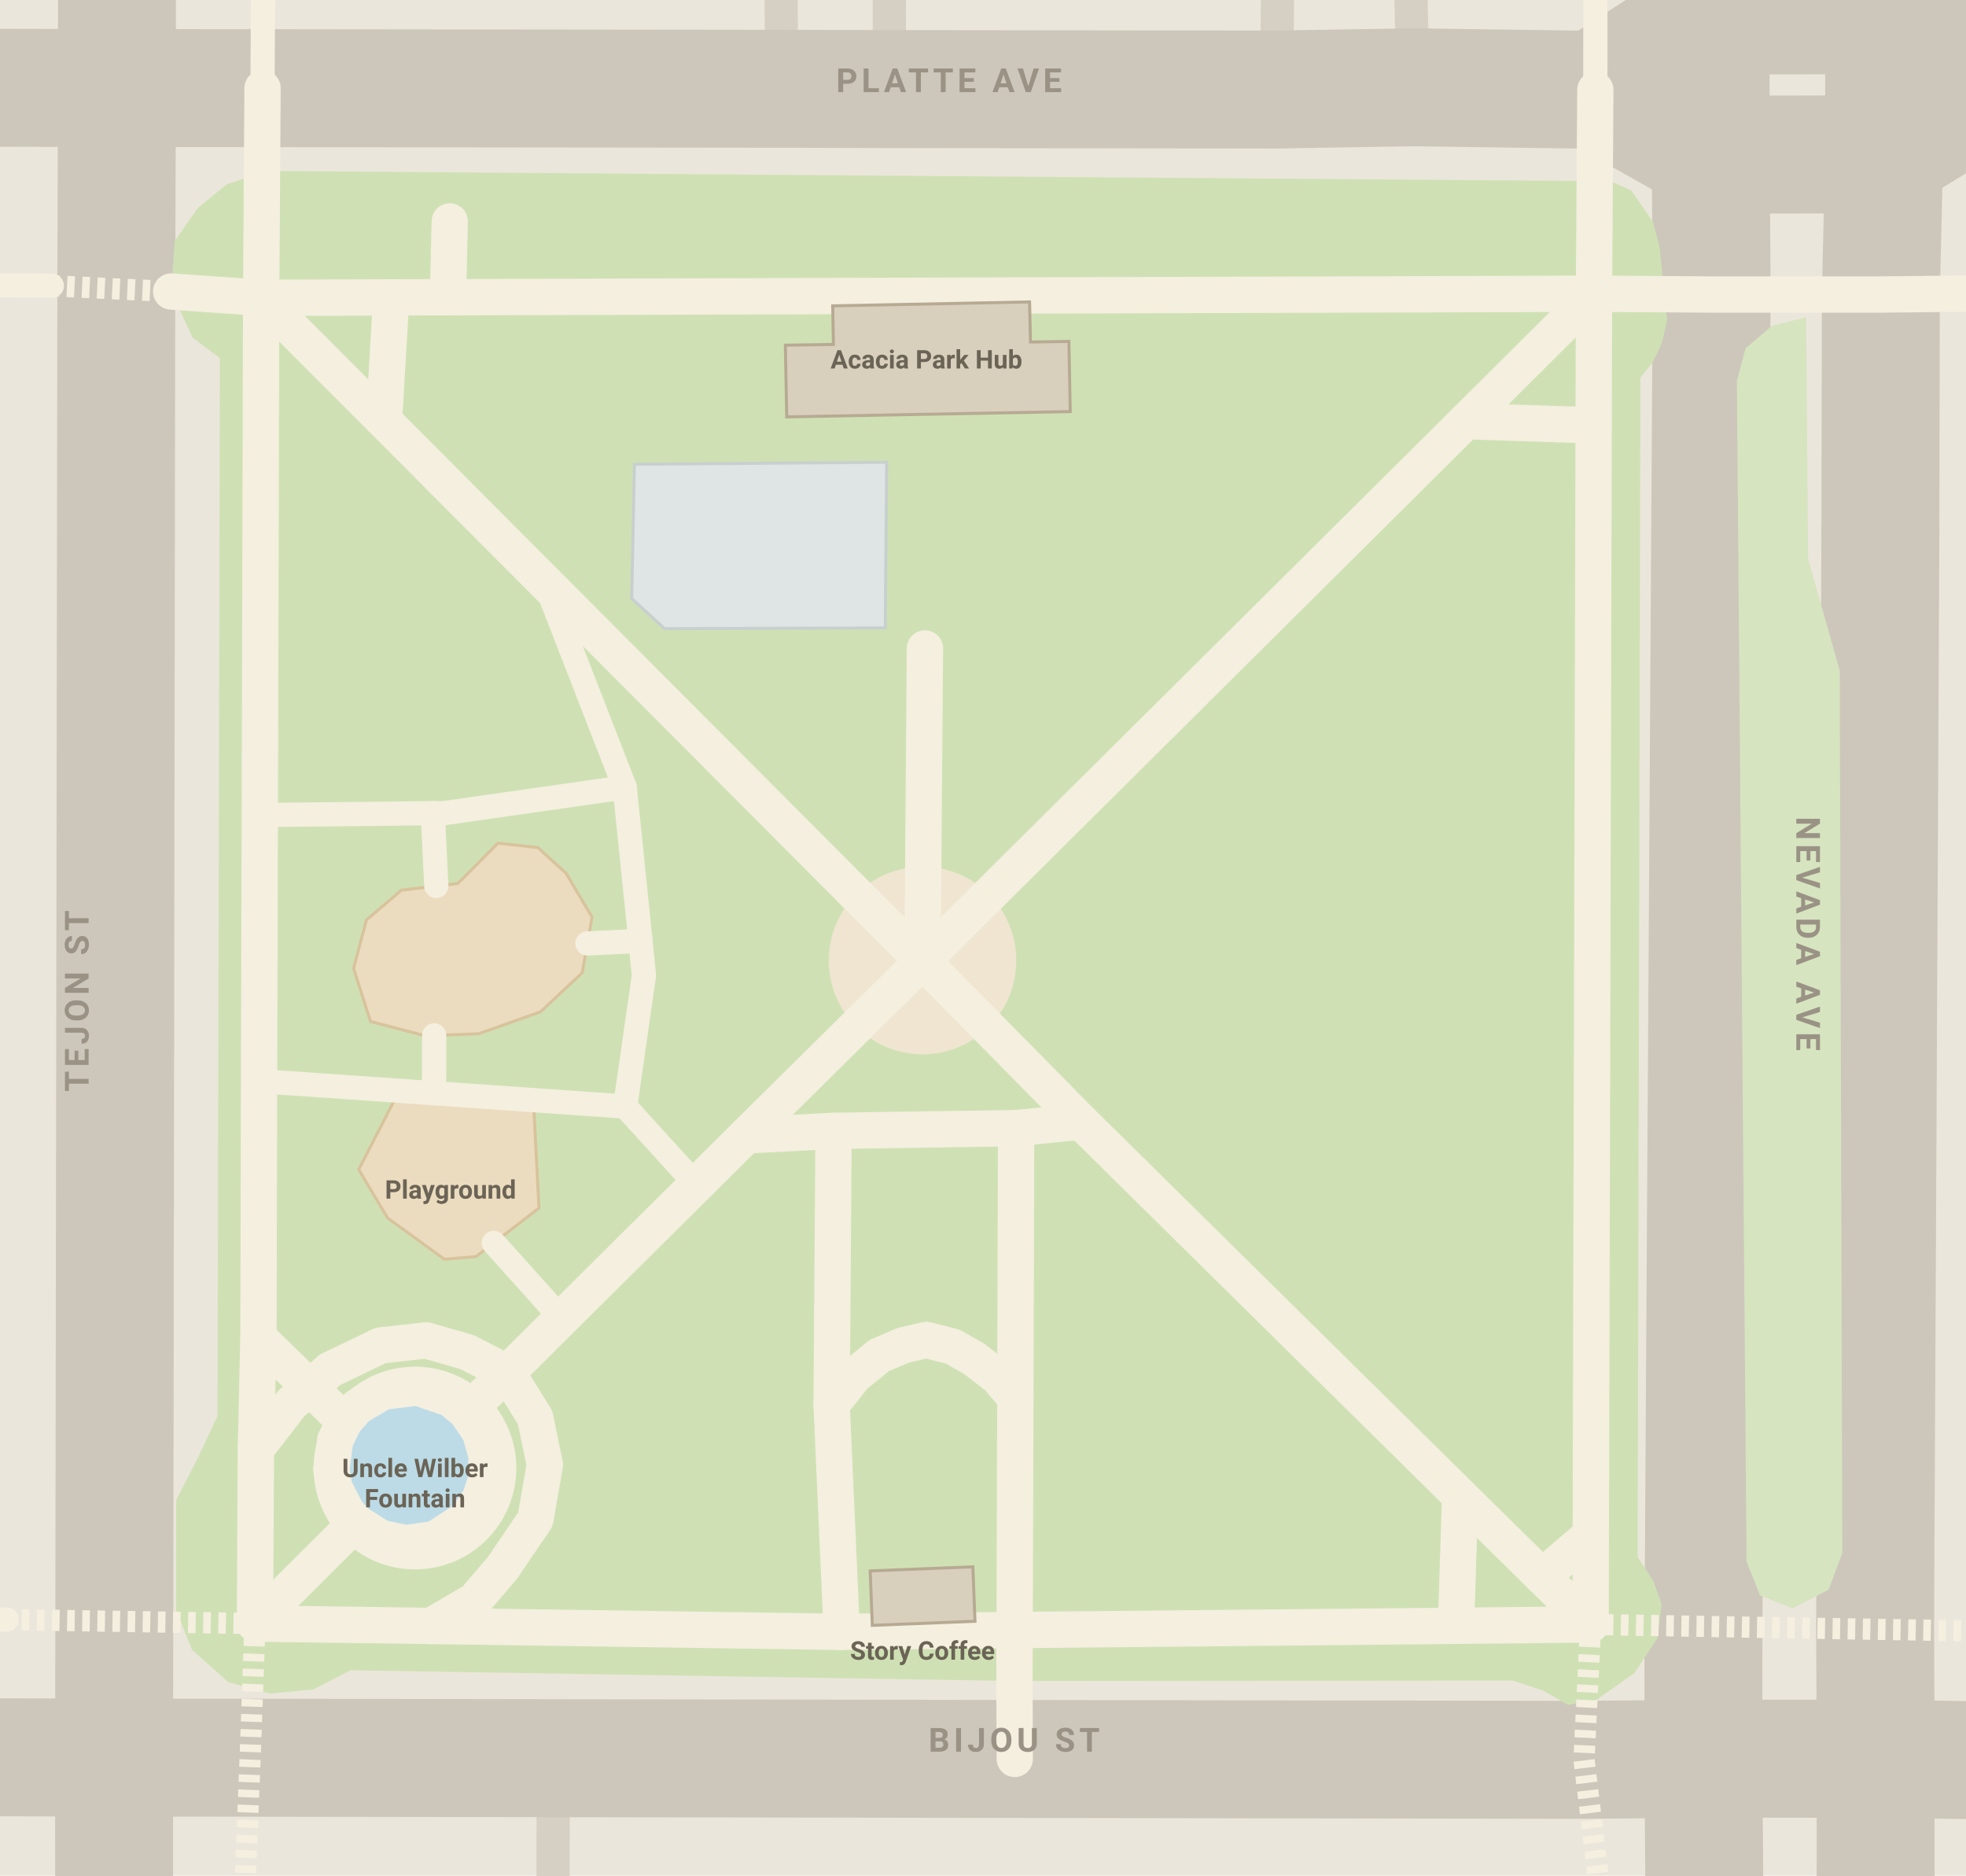
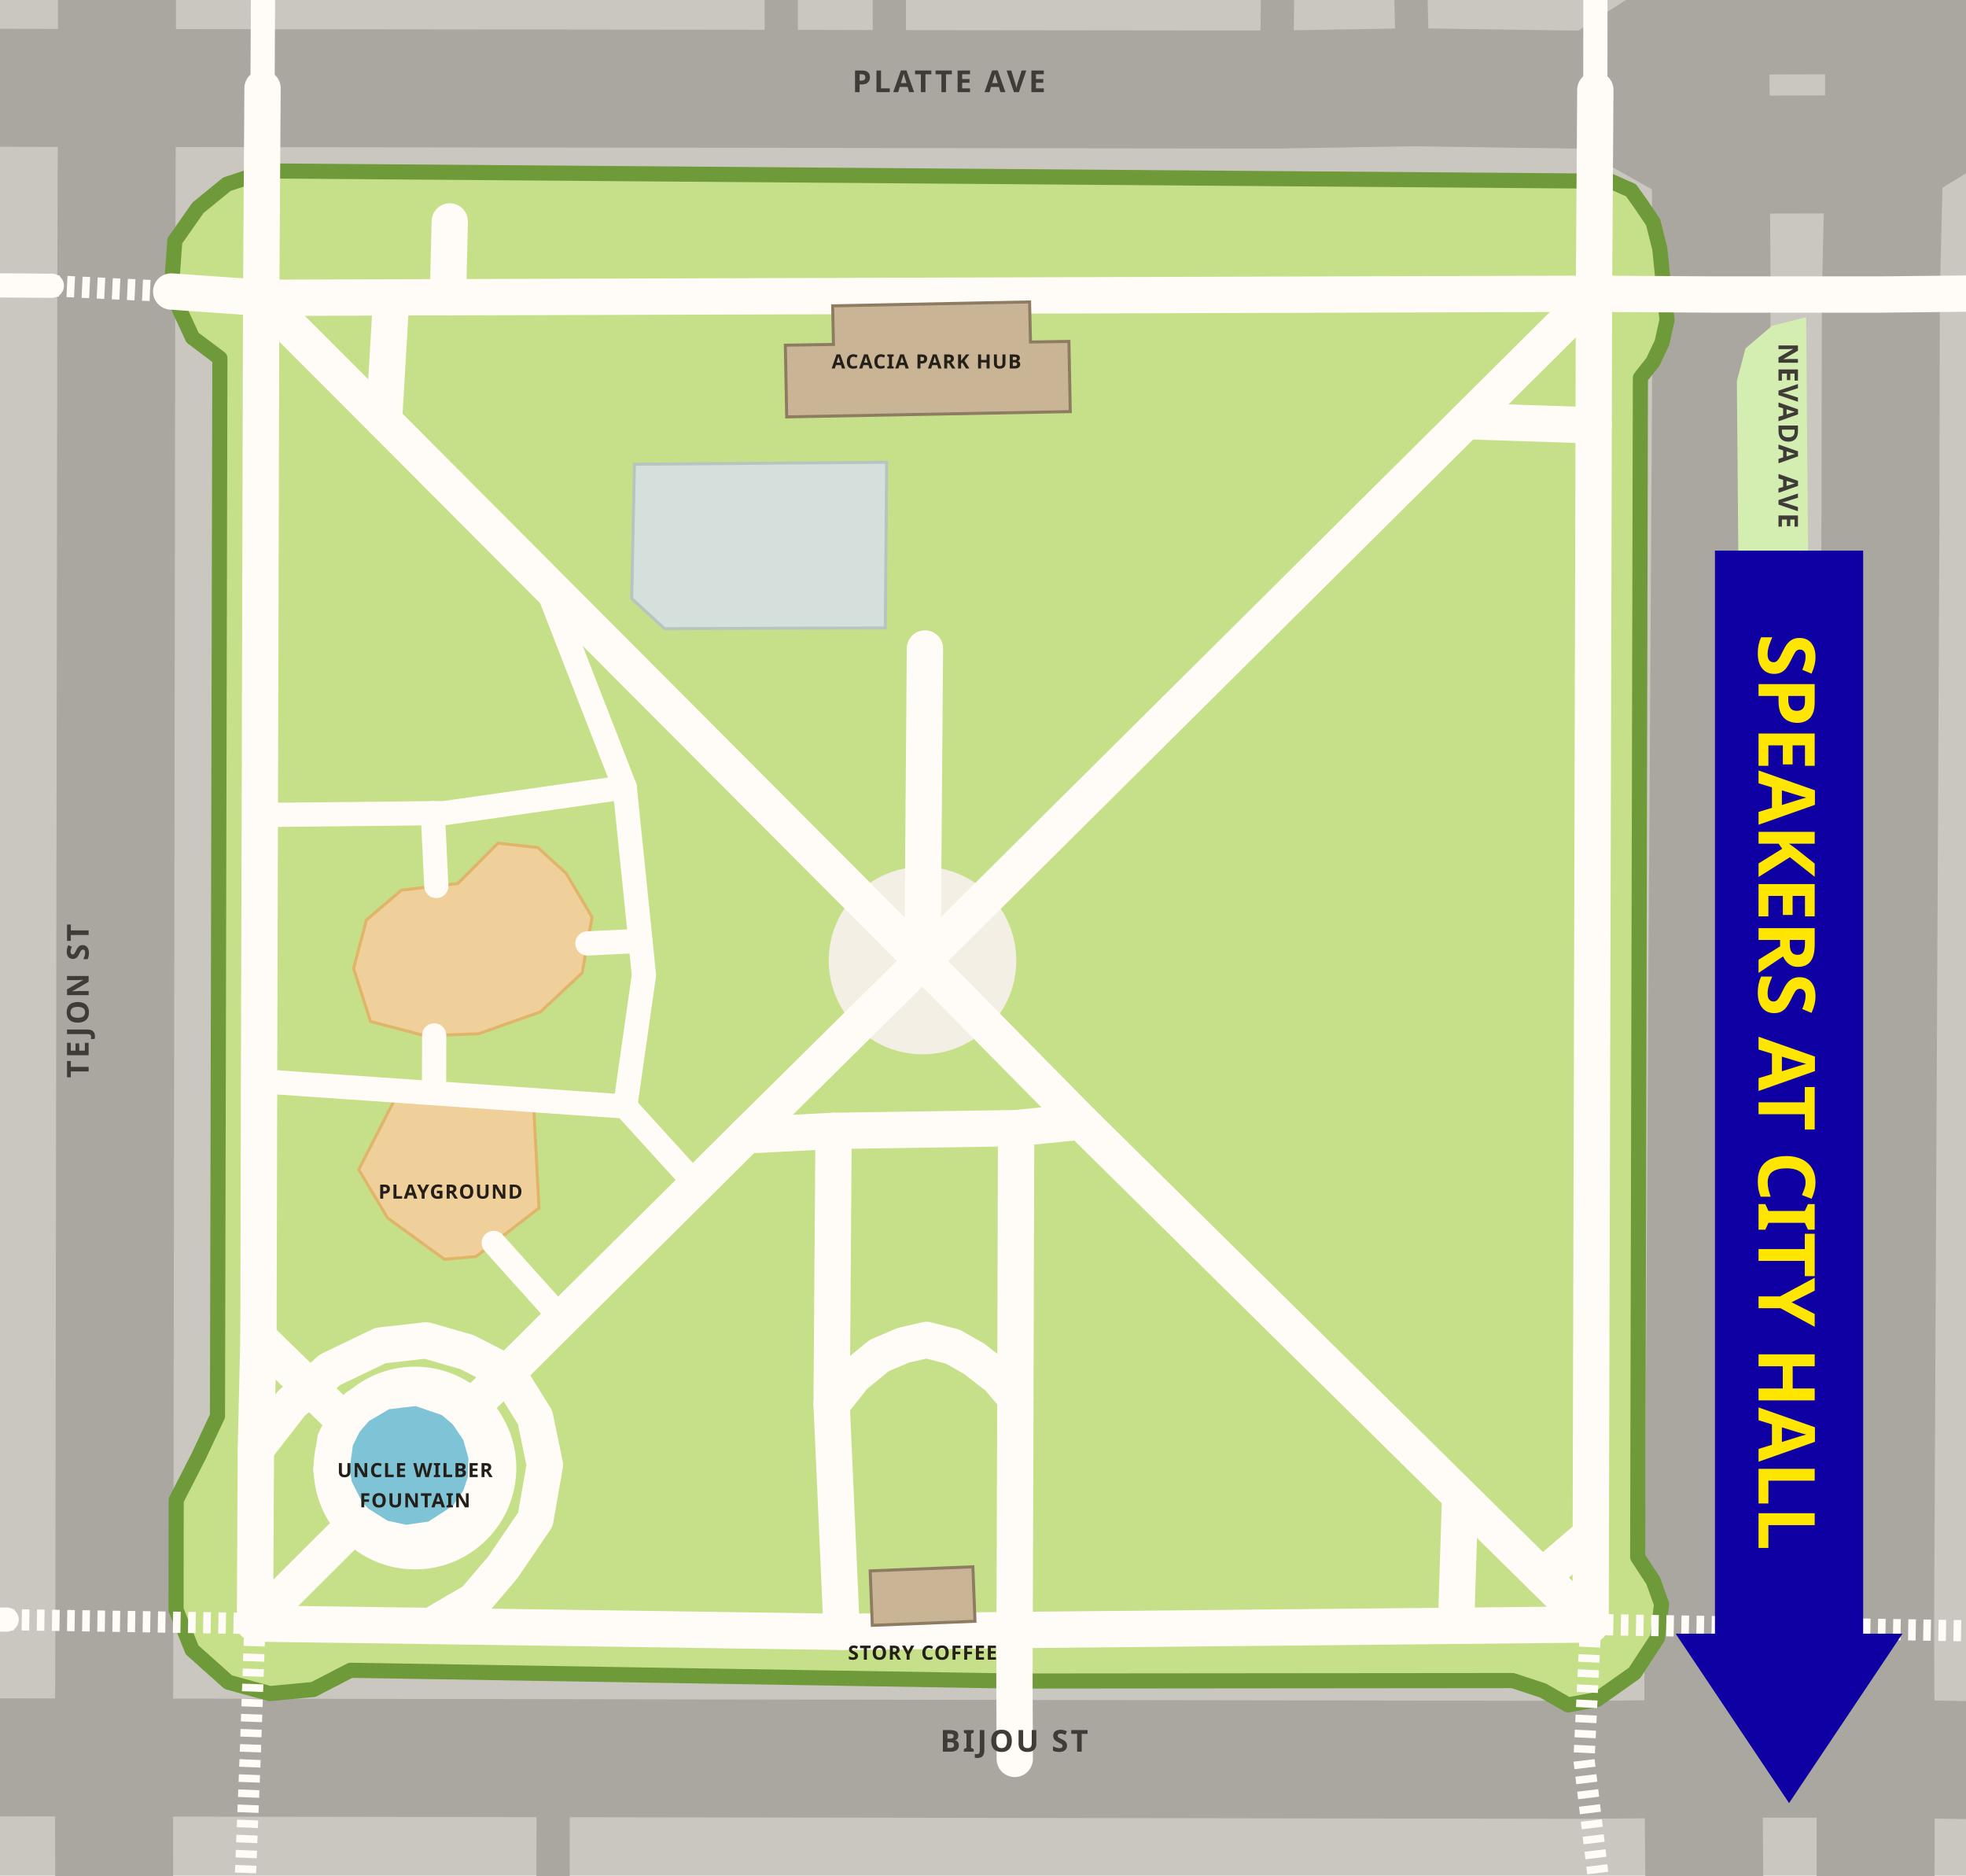
<svg xmlns="http://www.w3.org/2000/svg" viewBox="-120 -120 1300 1240" width="1300" height="1240">
-   <g id="Background" fill="#ebe6db">
+   <g id="Background" fill="#c9c7bf">
    <rect x="-120" y="-120" width="1300" height="1240" />
  </g>
-   <g id="Buildings-around-park" fill="#ddd6c8">
+   <g id="Buildings-around-park" fill="#c9c7bf">
    <path d="M1237.3,1167.4L1235.4,1417.6L1571.0,1420.2L1570.7,1460.3L1602.3,1460.5L1602.6,1423.4L1628.1,1423.6L1628.9,1314.5L1669.9,1314.9L1668.9,1435.0L1698.3,1435.2L1697.9,1487.1L2069.6,1490.0L2072.0,1155.4L1669.0,1152.4L1668.1,1277.9L1627.4,1277.7L1628.3,1151.9L1440.0,1150.5L1439.8,1168.9L1237.3,1167.4Z" />
    <path d="M-543.0,1259.0L-543.2,1294.1L-450.6,1294.6L-450.4,1259.5L-543.0,1259.0Z" />
    <path d="M1232.7,222.0L1232.2,276.4L1365.4,278.0L1365.6,361.7L1430.6,362.4L1430.9,322.7L1461.6,323.8L1461.1,227.7L1419.8,226.2L1417.0,100.7L1363.6,100.2L1363.2,222.8L1232.7,222.0Z" />
    <path d="M-545.2,1321.4L-545.7,1361.0L-465.8,1362.0L-465.3,1322.4L-545.2,1321.4Z" />
    <path d="M1228.5,939.0L1627.6,932.1L1626.5,755.2L1614.8,755.1L1615.6,720.6L1615.6,696.9L1604.9,697.1L1605.0,675.4L1621.1,675.2L1624.6,402.2L1626.8,211.9L1524.4,212.0L1523.3,404.5L1375.3,407.1L1337.1,407.6L1235.3,407.3L1236.8,473.9L1227.0,473.5L1228.3,684.1L1228.5,939.0Z" />
    <path d="M-706.9,297.5L-706.6,406.7L-587.6,406.3L-587.5,429.1L-586.5,744.9L-586.8,777.2L-642.8,777.3L-689.5,777.5L-732.2,777.6L-778.1,777.8L-819.3,777.8L-983.6,777.8L-983.6,751.4L-983.6,699.5L-983.5,588.8L-983.2,492.4L-982.8,396.1L-983.0,297.7L-866.5,297.9L-706.9,297.5Z" />
    <path d="M-519.7,247.4L-146.4,246.3L-146.4,289.4L-366.6,290.1L-519.6,290.5L-519.7,247.4Z" />
    <path d="M-515.7,826.4L-516.3,933.9L-547.4,933.7L-546.8,826.2L-515.7,826.4Z" />
    <path d="M-220.0,80.9L-146.4,81.0L-146.4,145.1L-220.2,145.1L-220.0,80.9Z" />
    <path d="M-460.6,720.8L-461.1,691.7L-535.7,693.6L-536.5,673.3L-146.2,672.6L-146.2,721.1L-460.6,720.8Z" />
    <path d="M-146.3,433.5L-458.9,431.7L-458.9,391.0L-146.3,391.7L-146.3,433.5Z" />
    <path d="M-356.5,543.5L-146.3,544.1L-146.3,577.1L-462.9,577.6L-482.9,577.1L-482.7,543.5L-356.5,543.5Z" />
    <path d="M-423.4,934.1L-423.5,826.5L-298.2,828.0L-298.5,869.2L-298.9,933.6L-423.4,934.1Z" />
    <path d="M-458.9,391.0L-458.9,355.0L-146.3,355.8L-146.3,391.7L-458.9,391.0Z" />
    <path d="M-459.8,776.5L-146.8,775.4L-146.6,827.7L-298.2,828.0L-423.5,826.5L-459.1,826.6L-459.8,776.5Z" />
    <path d="M-488.7,934.0L-516.3,933.9L-515.7,826.4L-488.1,826.5L-488.7,934.0Z" />
    <path d="M-146.3,433.5L-146.6,507.4L-544.3,505.1L-543.8,431.2L-458.9,431.7L-146.3,433.5Z" />
    <path d="M-706.8,275.4L-707.2,221.4L-708.4,81.2L-589.5,80.2L-587.9,274.4L-706.8,275.4Z" />
    <path d="M-207.7,869.2L-146.1,869.1L-146.0,933.9L-207.6,934.0L-207.7,869.2Z" />
    <path d="M-459.8,776.5L-460.6,720.8L-146.2,721.1L-146.8,775.4L-459.8,776.5Z" />
    <path d="M-274.3,934.0L-274.3,869.2L-207.7,869.2L-207.6,934.0L-274.3,934.0Z" />
    <path d="M-462.4,608.3L-462.9,577.6L-146.3,577.1L-146.2,607.8L-462.4,608.3Z" />
    <path d="M-298.9,933.6L-298.5,869.2L-274.3,869.2L-274.3,934.0L-298.9,933.6Z" />
    <path d="M-536.5,673.3L-536.6,650.4L-461.7,650.2L-462.4,608.3L-146.2,607.8L-146.2,672.6L-536.5,673.3Z" />
    <path d="M-146.4,185.3L-220.1,185.3L-220.2,145.1L-146.4,145.1L-146.4,185.3Z" />
    <path d="M-458.9,355.0L-516.7,356.1L-516.8,306.3L-366.4,304.5L-366.6,290.1L-146.4,289.4L-146.3,355.8L-458.9,355.0Z" />
    <path d="M-519.7,247.4L-520.5,186.1L-347.5,185.5L-295.9,185.3L-220.1,185.3L-146.4,185.3L-146.4,246.3L-519.7,247.4Z" />
    <path d="M-356.4,507.2L-146.6,507.4L-146.3,544.1L-356.5,543.5L-356.4,507.2Z" />
    <path d="M-488.1,826.5L-459.1,826.6L-459.4,934.1L-488.7,934.0L-488.1,826.5Z" />
    <path d="M-207.7,869.2L-274.3,869.2L-298.5,869.2L-298.2,828.0L-146.6,827.7L-146.1,869.1L-207.7,869.2Z" />
    <path d="M-295.9,185.3L-347.5,185.5L-347.0,80.2L-295.6,80.7L-295.9,185.3Z" />
    <path d="M-295.6,80.7L-220.0,80.9L-220.2,145.1L-220.1,185.3L-295.9,185.3L-295.6,80.7Z" />
    <path d="M-459.4,934.1L-459.1,826.6L-423.5,826.5L-423.4,934.1L-459.4,934.1Z" />
    <path d="M-149.0,1514.0L-148.9,1626.8L-443.2,1628.2L-443.7,1514.8L-149.0,1514.0Z" />
    <path d="M-277.8,1152.9L-277.6,1207.1L-277.4,1260.4L-331.2,1260.5L-331.4,1241.3L-331.5,1152.9L-277.8,1152.9Z" />
    <path d="M-331.2,1260.5L-277.4,1260.4L-148.3,1260.1L-147.6,1308.9L-294.7,1309.1L-294.5,1293.7L-398.2,1293.8L-398.2,1260.8L-331.2,1260.5Z" />
    <path d="M-331.4,1241.3L-358.8,1241.3L-358.9,1153.0L-331.5,1152.9L-331.4,1241.3Z" />
    <path d="M-147.6,1308.9L-147.5,1362.9L-294.5,1363.2L-294.7,1309.1L-147.6,1308.9Z" />
    <path d="M-544.5,1152.8L-459.6,1153.1L-460.0,1241.2L-503.8,1241.0L-503.7,1221.8L-544.8,1221.7L-544.5,1152.8Z" />
    <path d="M-383.7,1421.2L-147.4,1420.7L-147.7,1465.6L-534.8,1466.1L-534.8,1433.2L-459.2,1433.1L-459.2,1420.7L-383.7,1421.2Z" />
    <path d="M-149.0,1514.0L-443.7,1514.8L-533.7,1514.9L-534.8,1466.1L-147.7,1465.6L-149.0,1514.0Z" />
    <path d="M-277.6,1207.1L-277.4,1260.4L-148.3,1260.1L-148.4,1206.8L-277.6,1207.1Z" />
    <path d="M-147.4,1420.7L-383.7,1421.2L-383.9,1363.4L-294.5,1363.2L-147.5,1362.9L-147.4,1420.7Z" />
    <path d="M-148.4,1206.8L-277.6,1207.1L-277.8,1152.9L-148.7,1152.3L-148.4,1206.8Z" />
    <path d="M-358.9,1153.0L-358.8,1241.3L-460.0,1241.2L-459.6,1153.1L-358.9,1153.0Z" />
    <path d="M232.5,1242.0L65.4,1242.1L65.4,1294.9L219.0,1295.0L232.4,1294.6L232.5,1242.0Z" />
    <path d="M315.6,1149.4L314.9,1312.1L371.4,1314.1L372.6,1151.2L315.6,1149.4Z" />
    <path d="M869.7,1292.1L869.6,1327.3L920.9,1327.1L921.0,1303.1L921.0,1292.7L869.7,1292.1Z" />
    <path d="M231.9,1203.6L65.5,1203.9L65.4,1242.1L232.5,1242.0L231.9,1203.6Z" />
    <path d="M372.6,1151.2L371.4,1314.1L461.6,1314.2L462.8,1334.8L490.9,1334.2L490.3,1150.7L372.6,1151.2Z" />
    <path d="M708.3,1149.3L663.8,1149.0L662.5,1534.8L707.1,1534.9L708.3,1149.3Z" />
    <path d="M65.4,1450.1L65.3,1537.1L304.8,1538.7L305.3,1451.6L65.4,1450.1Z" />
    <path d="M490.3,1150.7L490.9,1334.2L497.7,1534.6L557.6,1534.8L558.9,1148.4L490.3,1150.7Z" />
    <path d="M218.5,1365.7L218.9,1335.7L65.4,1335.5L65.4,1364.5L218.5,1365.7Z" />
    <path d="M231.7,1150.9L65.5,1151.3L65.5,1203.9L231.9,1203.6L231.7,1150.9Z" />
    <path d="M612.0,1148.7L558.9,1148.4L557.6,1534.8L610.7,1534.8L612.0,1148.7Z" />
    <path d="M285.4,1312.1L314.9,1312.1L315.6,1149.4L254.9,1149.2L254.3,1274.8L263.8,1274.8L263.7,1296.5L285.4,1296.5L285.4,1312.1Z" />
    <path d="M869.6,1362.3L869.7,1467.6L920.9,1467.4L920.9,1362.2L869.6,1362.3Z" />
    <path d="M869.6,1327.3L869.6,1362.3L920.9,1362.2L920.9,1327.1L869.6,1327.3Z" />
    <path d="M65.4,1409.0L305.5,1410.3L305.8,1365.9L218.5,1365.7L65.4,1364.5L65.4,1409.0Z" />
    <path d="M870.1,1260.0L869.7,1292.1L921.0,1292.7L921.1,1259.9L870.1,1260.0Z" />
    <path d="M743.9,1149.2L742.8,1535.0L783.8,1535.1L783.4,1149.3L743.9,1149.2Z" />
    <path d="M783.4,1149.3L783.8,1535.1L828.6,1535.0L830.0,1149.7L783.4,1149.3Z" />
    <path d="M610.7,1534.8L662.5,1534.8L663.8,1149.0L612.0,1148.7L610.7,1534.8Z" />
    <path d="M869.7,1467.6L869.4,1535.1L920.8,1535.2L920.9,1467.4L869.7,1467.6Z" />
    <path d="M65.4,1335.5L218.9,1335.7L219.0,1295.0L65.4,1294.9L65.4,1335.5Z" />
    <path d="M830.0,1149.7L828.6,1535.0L869.4,1535.1L869.7,1467.6L869.6,1362.3L869.6,1327.3L869.7,1292.1L870.1,1260.0L869.8,1149.8L830.0,1149.7Z" />
    <path d="M65.4,1450.1L305.3,1451.6L305.5,1410.3L65.4,1409.0L65.4,1450.1Z" />
    <path d="M870.1,1260.0L921.1,1259.9L921.0,1149.8L869.8,1149.8L870.1,1260.0Z" />
    <path d="M921.0,1149.8L869.8,1149.8L830.0,1149.7L783.4,1149.3L743.9,1149.2L742.8,1535.0L783.8,1535.1L828.6,1535.0L869.4,1535.1L920.8,1535.2L920.9,1467.4L920.9,1362.2L920.9,1327.1L921.0,1303.1L921.0,1292.7L921.1,1259.9L921.0,1149.8Z" />
    <path d="M-146.4,185.3L-146.4,246.3L-146.4,289.4L-366.6,290.1L-519.6,290.5L-519.7,247.4L-520.5,186.1L-347.5,185.5L-295.9,185.3L-220.1,185.3L-146.4,185.3Z" />
    <path d="M-148.7,1152.3L-148.4,1206.8L-148.3,1260.1L-277.4,1260.4L-331.2,1260.5L-331.4,1241.3L-358.8,1241.3L-460.0,1241.2L-503.8,1241.0L-503.7,1221.8L-544.8,1221.7L-544.5,1152.8L-459.6,1153.1L-358.9,1153.0L-331.5,1152.9L-277.8,1152.9L-148.7,1152.3Z" />
    <path d="M-547.4,933.7L-546.8,826.2L-515.7,826.4L-488.1,826.5L-459.1,826.6L-423.5,826.5L-423.4,934.1L-459.4,934.1L-488.7,934.0L-516.3,933.9L-547.4,933.7Z" />
  </g>
-   <g id="Driveways" fill="none" stroke="#d6d0c4" stroke-width="22" stroke-linecap="round">
+   <g id="Driveways" fill="none" stroke="#a9a79f" stroke-width="22" stroke-linecap="round">
    <path d="M1639.4,1417.4L1639.6,1500.8L1639.8,1569.4L1640.0,1633.0L1639.6,1714.0L1641.0,2025.0L1641.4,2119.2L1641.1,2212.7" />
    <path d="M1641.8,-62.5L1646.5,74.5L1649.2,720.1L1647.4,955.7L1647.7,1044.3" />
    <path d="M396.4,-620.5L396.4,-193.9L396.7,-61.3" />
    <path d="M724.1,-60.8L725.5,-193.6L725.3,-233.8" />
    <path d="M468.0,-229.5L468.0,-194.1L468.1,-61.1" />
    <path d="M814.4,-62.3L812.0,-162.1L829.4,-192.9L862.3,-235.2" />
    <path d="M-399.8,137.1L-574.3,137.4" />
    <path d="M-45.4,1554.2L44.5,1554.5L335.8,1555.5L485.8,1556.1L599.6,1556.4L935.5,1558.2L1001.3,1557.2" />
    <path d="M476.7,1453.4L332.3,1453.9" />
    <path d="M331.8,1346.8L245.8,1346.4L244.4,1151.6L245.7,1137.4L245.8,1042.3" />
    <path d="M335.8,1555.5L332.3,1453.9L331.8,1346.8" />
    <path d="M446.4,1348.1L331.8,1346.8" />
    <path d="M1571.9,1044.4L1555.0,1085.9L1529.0,1100.3L1354.2,1099.8L1327.6,1086.2L1301.5,1044.0" />
    <path d="M1639.6,1500.8L2081.2,1501.9L2175.7,1502.1" />
    <path d="M-574.0,-62.6L-573.9,65.4L-574.3,137.4L-574.1,429.1L-574.5,744.9L-575.2,950.2L-575.4,1041.0" />
    <path d="M-574.0,-62.6L-573.8,-196.2L-573.5,-484.0L-573.3,-581.9L-573.1,-749.0L-571.6,-1090.6L-572.5,-1177.3" />
    <path d="M-660.6,429.4L-587.5,429.1" />
    <path d="M-587.5,429.1L-574.1,429.1" />
  </g>
-   <g id="Streets" fill="none" stroke="#cdc7bb" stroke-width="78" stroke-linecap="round" stroke-linejoin="round">
+   <g id="Streets" fill="none" stroke="#a9a79f" stroke-width="78" stroke-linecap="round" stroke-linejoin="round">
    <path d="M-42.7,-61.8L-42.6,-195.0L-41.8,-620.0L-41.1,-1084.1L-40.9,-1176.1L-40.6,-1273.5L-40.3,-1581.2L-40.2,-1626.6L-40.1,-1713.0L-40.0,-1756.0L-39.4,-1884.7L-39.7,-1919.9L-37.8,-1959.6L-39.0,-2156.1L-39.2,-2248.4L-38.7,-2341.9L-37.1,-3229.9L-37.4,-3298.0" />
    <path d="M934.9,-60.6L814.4,-62.3" />
    <path d="M934.9,-60.6L1011.2,-17.7" />
    <path d="M1197.8,-62.1L1125.8,-110.0" />
    <path d="M1120.3,1042.6L1119.9,957.1L1123.4,231.8" />
    <path d="M1197.8,-62.1L1641.8,-62.5L1827.6,-62.6L1877.6,-62.6" />
    <path d="M1120.3,1042.6L1006.3,1042.7" />
    <path d="M1125.9,-18.0L1197.8,-62.1" />
    <path d="M1125.9,-18.0L1125.8,-110.0" />
    <path d="M1125.8,-110.0L1011.0,-109.7" />
    <path d="M1125.8,-110.0L1122.9,-192.8L1130.7,-953.0" />
    <path d="M1011.0,-109.7L1011.2,-17.7" />
    <path d="M1011.0,-109.7L934.9,-60.6" />
    <path d="M1011.2,-17.7L1125.9,-18.0" />
    <path d="M1011.2,-17.7L1011.8,74.7L1006.4,955.2L1006.3,1042.7" />
    <path d="M1006.3,1042.7L927.4,1043.4L551.0,1042.8L245.8,1042.3L45.4,1042.0L-44.6,1041.9L-136.6,1041.7L-575.4,1041.0" />
    <path d="M2176.6,1045.4L2082.3,1045.3L1882.1,1043.3L1647.7,1044.3L1571.9,1044.4L1301.5,1044.0L1201.9,1043.9L1120.3,1042.6" />
    <path d="M-131.9,-62.0L-404.7,-62.4" />
    <path d="M-574.0,-62.6L-721.0,-62.7" />
    <path d="M1123.4,231.8L1123.7,74.7L1125.9,-18.0" />
    <path d="M1005.5,-292.2L1007.5,-193.0L1011.0,-109.7" />
    <path d="M814.4,-62.3L724.1,-60.8L554.4,-61.0L468.1,-61.1L396.7,-61.3L53.6,-61.7L-42.7,-61.8" />
    <path d="M1006.3,1042.7L1007.1,1139.5L1001.3,1557.2" />
    <path d="M1120.0,1876.9L1120.2,1139.2L1120.3,1042.6" />
    <path d="M-404.7,-62.4L-574.0,-62.6" />
    <path d="M-46.4,2115.7L-46.2,2022.5L-45.4,1554.2L-44.5,1136.8L-44.6,1041.9L-44.4,951.8L-43.1,71.0L-42.7,-61.8" />
    <path d="M-42.7,-61.8L-131.9,-62.0" />
  </g>
-   <g id="Park-grass" fill="#cfe1b4">
+   <g id="Park-grass" fill="#c6e08a" stroke="#6f9a3a" stroke-width="10" stroke-linejoin="round">
    <path d="M56.6,-7.0L945.0,-0.2L958.5,5.8L965.0,14.9L973.1,26.9L977.5,44.3L982.3,91.6L979.0,106.5L973.0,119.2L964.7,129.7L962.9,909.4L973.2,925.1L978.7,940.5L976.0,962.8L960.8,986.0L935.9,1003.6L916.9,1007.1L900.3,997.6L880.3,991.0L550.8,991.3L111.8,984.2L87.2,996.9L58.4,999.6L31.0,992.1L7.0,970.7L-3.6,944.2L-3.5,871.7L11.4,842.6L23.8,816.2L25.4,116.8L7.3,103.2L-6.8,72.7L-4.4,39.2L10.9,17.4L30.0,1.8L56.6,-7.0Z" />
  </g>
-   <g id="Nevada-median" fill="#d6e4c0">
+   <g id="Nevada-median" fill="#d4edb0">
    <path d="M1034.9,912.4L1043.9,934.8L1065.3,943.3L1089.2,930.9L1098.2,906.6L1096.5,323.4L1075.6,249.3L1074.3,89.7L1051.7,95.4L1034.2,110.3L1028.5,131.8L1034.9,912.4Z" />
  </g>
-   <g id="Center-plaza" fill="#efe5d0">
+   <g id="Center-plaza" fill="#f4efe4">
    <circle cx="490.0" cy="515.0" r="62" />
  </g>
-   <g id="Playground" fill="#ecdcbf" stroke="#d8c39d" stroke-width="2">
+   <g id="Playground" fill="#f0d09a" stroke="#e0b56a" stroke-width="2">
    <path d="M142.1,604.7L233.0,613.3L236.4,678.6L206.5,701.7L194.7,710.7L173.9,712.5L136.3,685.2L117.2,653.2L142.1,604.7Z" />
    <path d="M161.0,564.7L125.0,555.3L113.8,520.2L122.3,488.2L145.4,468.5L168.5,465.7L182.7,464.1L209.3,437.4L235.6,440.3L254.3,457.3L271.5,486.3L268.4,503.7L265.0,523.1L237.4,548.9L196.5,563.4L167.1,564.5L161.0,564.7Z" />
  </g>
-   <g id="Courts" fill="#dfe4e4" stroke="#c8cfcf" stroke-width="2">
+   <g id="Courts" fill="#d5e0dc" stroke="#b7c4c0" stroke-width="2">
    <path d="M299.5,186.9L466.3,185.6L465.4,295.1L319.4,295.6L297.7,275.7L299.5,186.9Z" />
  </g>
-   <g id="Fountain" fill="#bcdbe6" stroke="#f5efe0" stroke-width="10">
+   <g id="Fountain" fill="#7ec4d6" stroke="#fffcf7" stroke-width="10">
    <circle cx="154.4" cy="850.5" r="62" />
  </g>
-   <g id="Sidewalks" fill="none" stroke="#f5efe0" stroke-width="16" stroke-linecap="round" stroke-linejoin="round">
+   <g id="Sidewalks" fill="none" stroke="#fffcf7" stroke-width="16" stroke-linecap="round" stroke-linejoin="round">
    <path d="M1198.5,21.5L1199.0,73.9L1199.2,958.4L1201.9,1043.9L1202.0,1138.8L1202.7,1633.6L1203.1,1806.1L1203.4,2024.2" />
    <path d="M933.4,-1080.7L933.9,-780.6L935.5,-622.1L935.1,-536.3L938.3,-290.9L935.0,-193.1L934.9,-60.6" />
    <path d="M-1012.0,1135.6L-575.6,1136.3L-135.3,1136.9" />
    <path d="M-135.3,1136.9L-131.6,2022.7L-131.4,2061.2" />
    <path d="M-85.7,68.9L-131.1,68.6L-573.9,65.4L-785.6,63.9L-928.0,62.8L-1012.9,62.2L-1031.0,62.1" />
    <path d="M47.7,2021.8L44.5,1554.5L41.6,1136.7L245.7,1137.4L939.1,1139.8L935.5,1558.2L934.1,1738.7L931.8,2021.6" />
    <path d="M2084.7,68.5L1646.5,74.5L1199.0,73.9" />
    <path d="M2082.1,1143.5L1202.0,1138.8" />
    <path d="M1199.2,958.4L1647.4,955.7L1884.1,955.3L2082.7,953.3" />
    <path d="M-115.6,950.7L-137.2,950.7L-575.2,950.2L-826.8,949.8L-1008.1,949.7" />
    <path d="M-138.0,978.5L-137.2,950.7L-131.1,68.6" />
    <path d="M51.3,594.7L167.0,602.7L293.4,611.5L305.8,524.7L303.5,502.0L293.1,400.5L173.4,417.6L166.2,417.6L51.8,418.8" />
    <path d="M240.4,265.0L293.1,400.5" />
    <path d="M268.4,503.7L303.5,502.0" />
    <path d="M168.5,465.7L166.2,417.6" />
    <path d="M167.1,564.5L167.0,602.7" />
    <path d="M251.4,751.7L206.5,701.7" />
    <path d="M293.4,611.5L340.5,663.3" />
    <path d="M54.0,-141.0L53.6,-61.7" />
    <path d="M1198.0,-192.7L1197.9,-163.0" />
  </g>
-   <g id="Park-paths" fill="none" stroke="#f5efe0" stroke-width="24" stroke-linecap="round" stroke-linejoin="round">
+   <g id="Park-paths" fill="none" stroke="#fffcf7" stroke-width="24" stroke-linecap="round" stroke-linejoin="round">
    <path d="M-6.8,72.7L52.7,76.9L133.9,158.2L240.4,265.0L490.0,515.3L849.3,158.4L934.0,74.2L1011.8,74.7L1123.7,74.7L1199.0,73.9" />
    <path d="M490.0,515.3L594.8,621.5L845.5,868.9L899.7,922.3L931.8,953.9" />
    <path d="M490.0,515.3L373.4,630.6L340.5,663.3L251.4,751.7L215.4,787.5L188.4,813.5" />
    <path d="M373.4,630.6L431.2,627.6L551.9,625.8L594.8,621.5" />
    <path d="M551.9,625.8L551.4,804.1L550.9,957.6L550.8,991.3L551.0,1042.8" />
    <path d="M431.2,627.6L429.9,808.4L436.6,958.8" />
    <path d="M429.9,808.4L444.9,789.6L461.4,776.1L477.4,769.3L492.6,765.8L509.9,770.2L524.2,778.3L540.1,790.7L551.4,804.1" />
    <path d="M52.7,76.9L138.7,76.6L176.2,76.5L934.0,74.2" />
    <path d="M934.9,-60.6L934.0,74.2L933.8,161.2L931.9,894.7L931.8,953.9" />
    <path d="M931.8,953.9L842.8,954.8L550.9,957.6L436.6,958.8L165.0,954.9L48.6,953.3" />
    <path d="M48.6,953.3L49.2,838.0L50.9,764.2L51.3,594.7L51.8,418.8L52.7,76.9L53.6,-61.7" />
    <path d="M490.0,515.3L491.6,308.7" />
    <path d="M845.5,868.9L842.8,954.8" />
    <path d="M177.4,26.4L176.2,76.5" />
    <path d="M133.3,800.0L116.2,810.1L107.8,819.7L101.7,832.0L99.1,851.3L101.1,863.4L109.5,879.8L115.6,886.5L131.6,896.6L148.3,900.2L167.6,897.4L188.0,884.2L197.3,870.6L201.2,859.0L201.8,842.4L197.4,826.9L188.4,813.5L178.2,804.9L156.2,797.3L133.3,800.0Z" />
    <path d="M933.8,161.2L849.3,158.4" />
    <path d="M133.9,158.2L138.7,76.6" />
    <path d="M50.9,764.2L85.0,797.4L107.8,819.7" />
    <path d="M115.6,886.5L48.6,953.3" />
    <path d="M165.0,954.9L193.7,938.2L212.4,916.3L234.0,884.5L240.3,848.4L233.8,817.0L215.4,787.5L188.9,773.9L161.8,766.1L131.6,769.5L98.1,785.6L85.0,797.4L72.8,807.6L49.2,838.0" />
    <path d="M899.7,922.3L931.9,894.7" />
  </g>
-   <g id="Crosswalks" fill="none" stroke="#f5efe0" stroke-width="14" stroke-dasharray="5 5">
+   <g id="Crosswalks" fill="none" stroke="#fffcf7" stroke-width="14" stroke-dasharray="5 5">
    <path d="M931.8,953.9L1006.4,955.2L1119.9,957.1L1199.2,958.4" />
    <path d="M1197.9,-163.0L1197.8,-62.1" />
    <path d="M-138.0,978.5L-136.6,1041.7L-135.3,1136.9" />
    <path d="M-85.7,68.9L-43.1,71.0L-6.8,72.7" />
    <path d="M-133.4,-195.3L-131.9,-62.0L-131.1,68.6" />
    <path d="M-135.3,1136.9L-44.5,1136.8L41.6,1136.7" />
    <path d="M939.1,1139.8L1007.1,1139.5L1120.2,1139.2L1202.0,1138.8" />
    <path d="M931.8,953.9L927.4,1043.4L939.1,1139.8" />
    <path d="M48.6,953.3L45.4,1042.0L41.6,1136.7" />
    <path d="M-115.6,950.7L-44.4,951.8L48.6,953.3" />
    <path d="M1615.6,720.6L1649.2,720.1L1690.3,719.9" />
    <path d="M1197.8,-62.1L1198.5,21.5" />
  </g>
-   <g id="Park-buildings" fill="#d9cfbd" stroke="#b7aa93" stroke-width="2">
+   <g id="Park-buildings" fill="#c9b496" stroke="#8d7b62" stroke-width="2">
    <path d="M399.3,108.2L400.2,155.6L587.7,152.1L586.8,105.7L561.4,106.1L560.8,79.6L430.6,82.2L431.1,107.7L399.3,108.2Z" />
    <path d="M455.4,918.5L523.3,915.8L524.7,951.8L456.8,954.5Z" />
  </g>
-   <g id="Place-labels" font-family="system-ui, -apple-system, Segoe UI, Roboto, sans-serif" text-anchor="middle" font-size="17" font-weight="600" fill="#6b6456">
-     <text x="492.6" y="123.6">Acacia Park Hub</text>
-     <text x="154.4" y="856.5">Uncle Wilber</text>
-     <text x="154.4" y="876.5">Fountain</text>
-     <text x="177.9" y="672.4">Playground</text>
-     <text x="490.0" y="977.2">Story Coffee</text>
-   </g>
-   <g id="Street-labels" font-family="system-ui, -apple-system, Segoe UI, Roboto, sans-serif" text-anchor="middle" font-size="22" font-weight="700" letter-spacing="2.6" fill="#9a9385">
+   <g id="Place-labels" font-family="Arial Black, Segoe UI, system-ui, sans-serif" text-anchor="middle" font-size="13" font-weight="900" letter-spacing="0.6" fill="#241f18">
+     <text x="492.6" y="123.6">ACACIA PARK HUB</text>
+     <text x="154.4" y="856.5">UNCLE WILBER</text>
+     <text x="154.4" y="876.5">FOUNTAIN</text>
+     <text x="177.9" y="672.4">PLAYGROUND</text>
+     <text x="490.0" y="977.2">STORY COFFEE</text>
+   </g>
+   <g id="Street-labels" font-family="Arial Black, Segoe UI, system-ui, sans-serif" text-anchor="middle" font-size="20" font-weight="900" letter-spacing="1.6" fill="#3f3c38">
    <text x="507.5" y="-59.1">PLATTE AVE</text>
    <text x="550.6" y="1038.0">BIJOU ST</text>
    <text transform="translate(-61.4 541.7) rotate(-90)">TEJON ST</text>
-     <text transform="translate(1067.8 497.3) rotate(90)">NEVADA AVE</text>
+     <text fill="#3f3c38" font-size="18" letter-spacing="1.2" dominant-baseline="central" transform="translate(1063 168) rotate(90)">NEVADA AVE</text>
+   </g>
+   <g id="City-hall-arrow">
+     <polygon fill="#0e00a3" points="1014,244 1112,244 1112,960 1138,960 1063,1072 988,960 1014,960" />
+     <text fill="#ffe600" font-family="Arial Black, Segoe UI, system-ui, sans-serif" font-size="52" font-weight="900" text-anchor="middle" dominant-baseline="central" textLength="660" lengthAdjust="spacingAndGlyphs" transform="translate(1063 602) rotate(90)">SPEAKERS AT CITY HALL</text>
  </g>
</svg>
